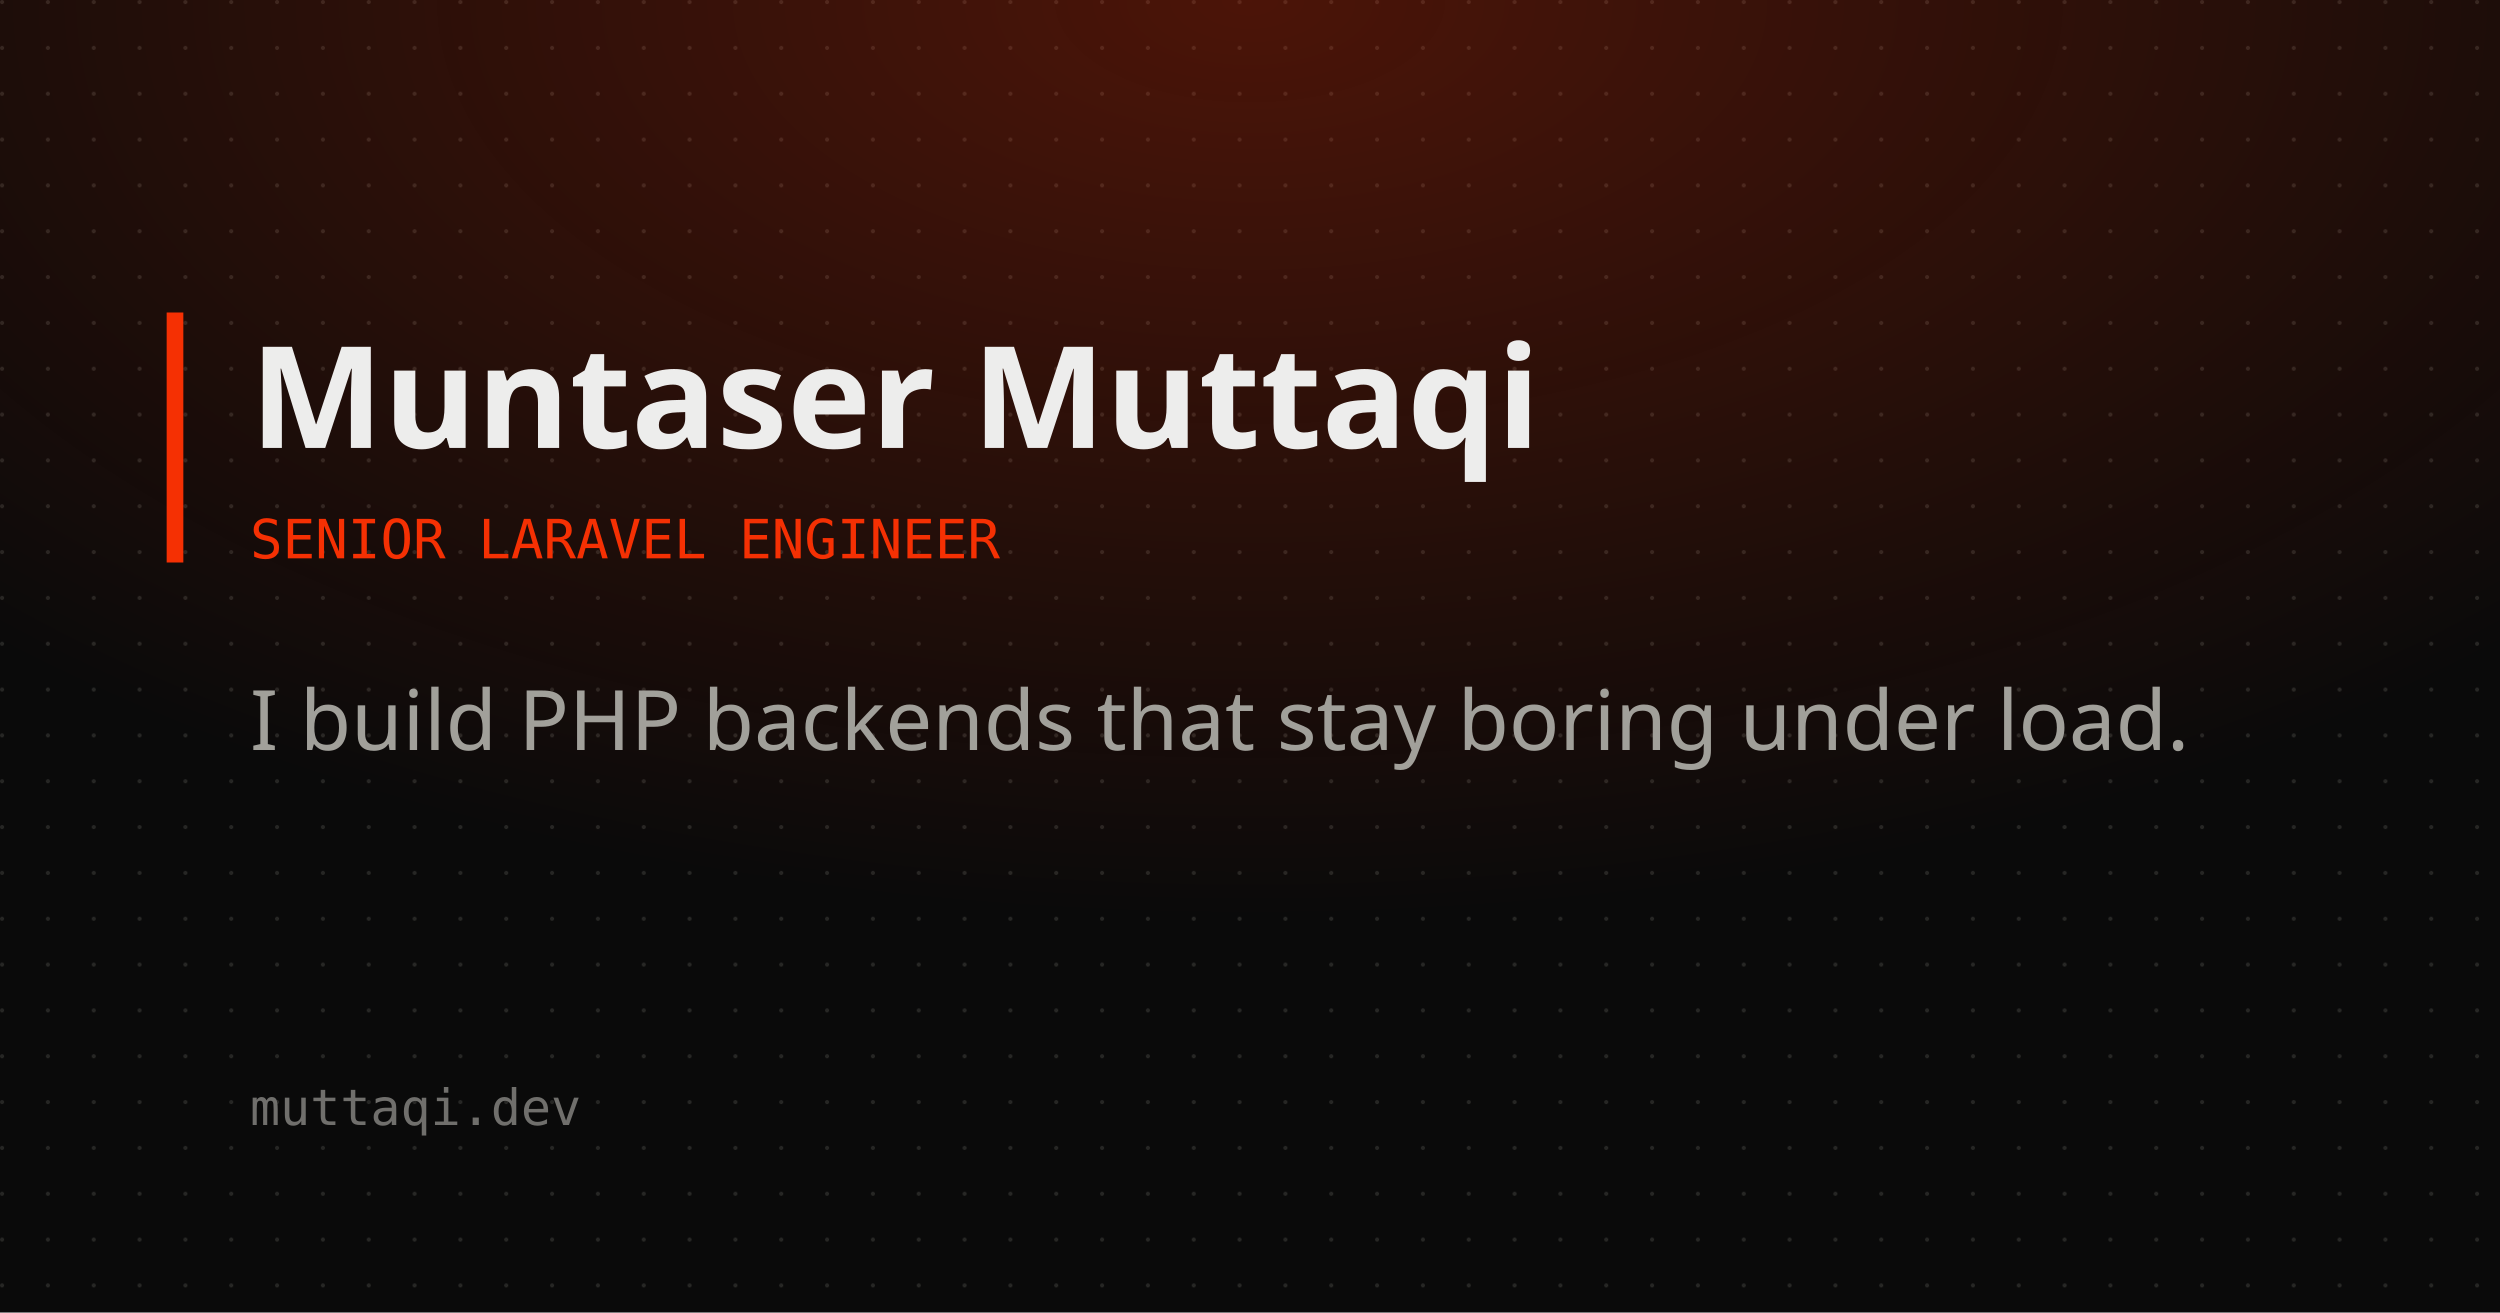
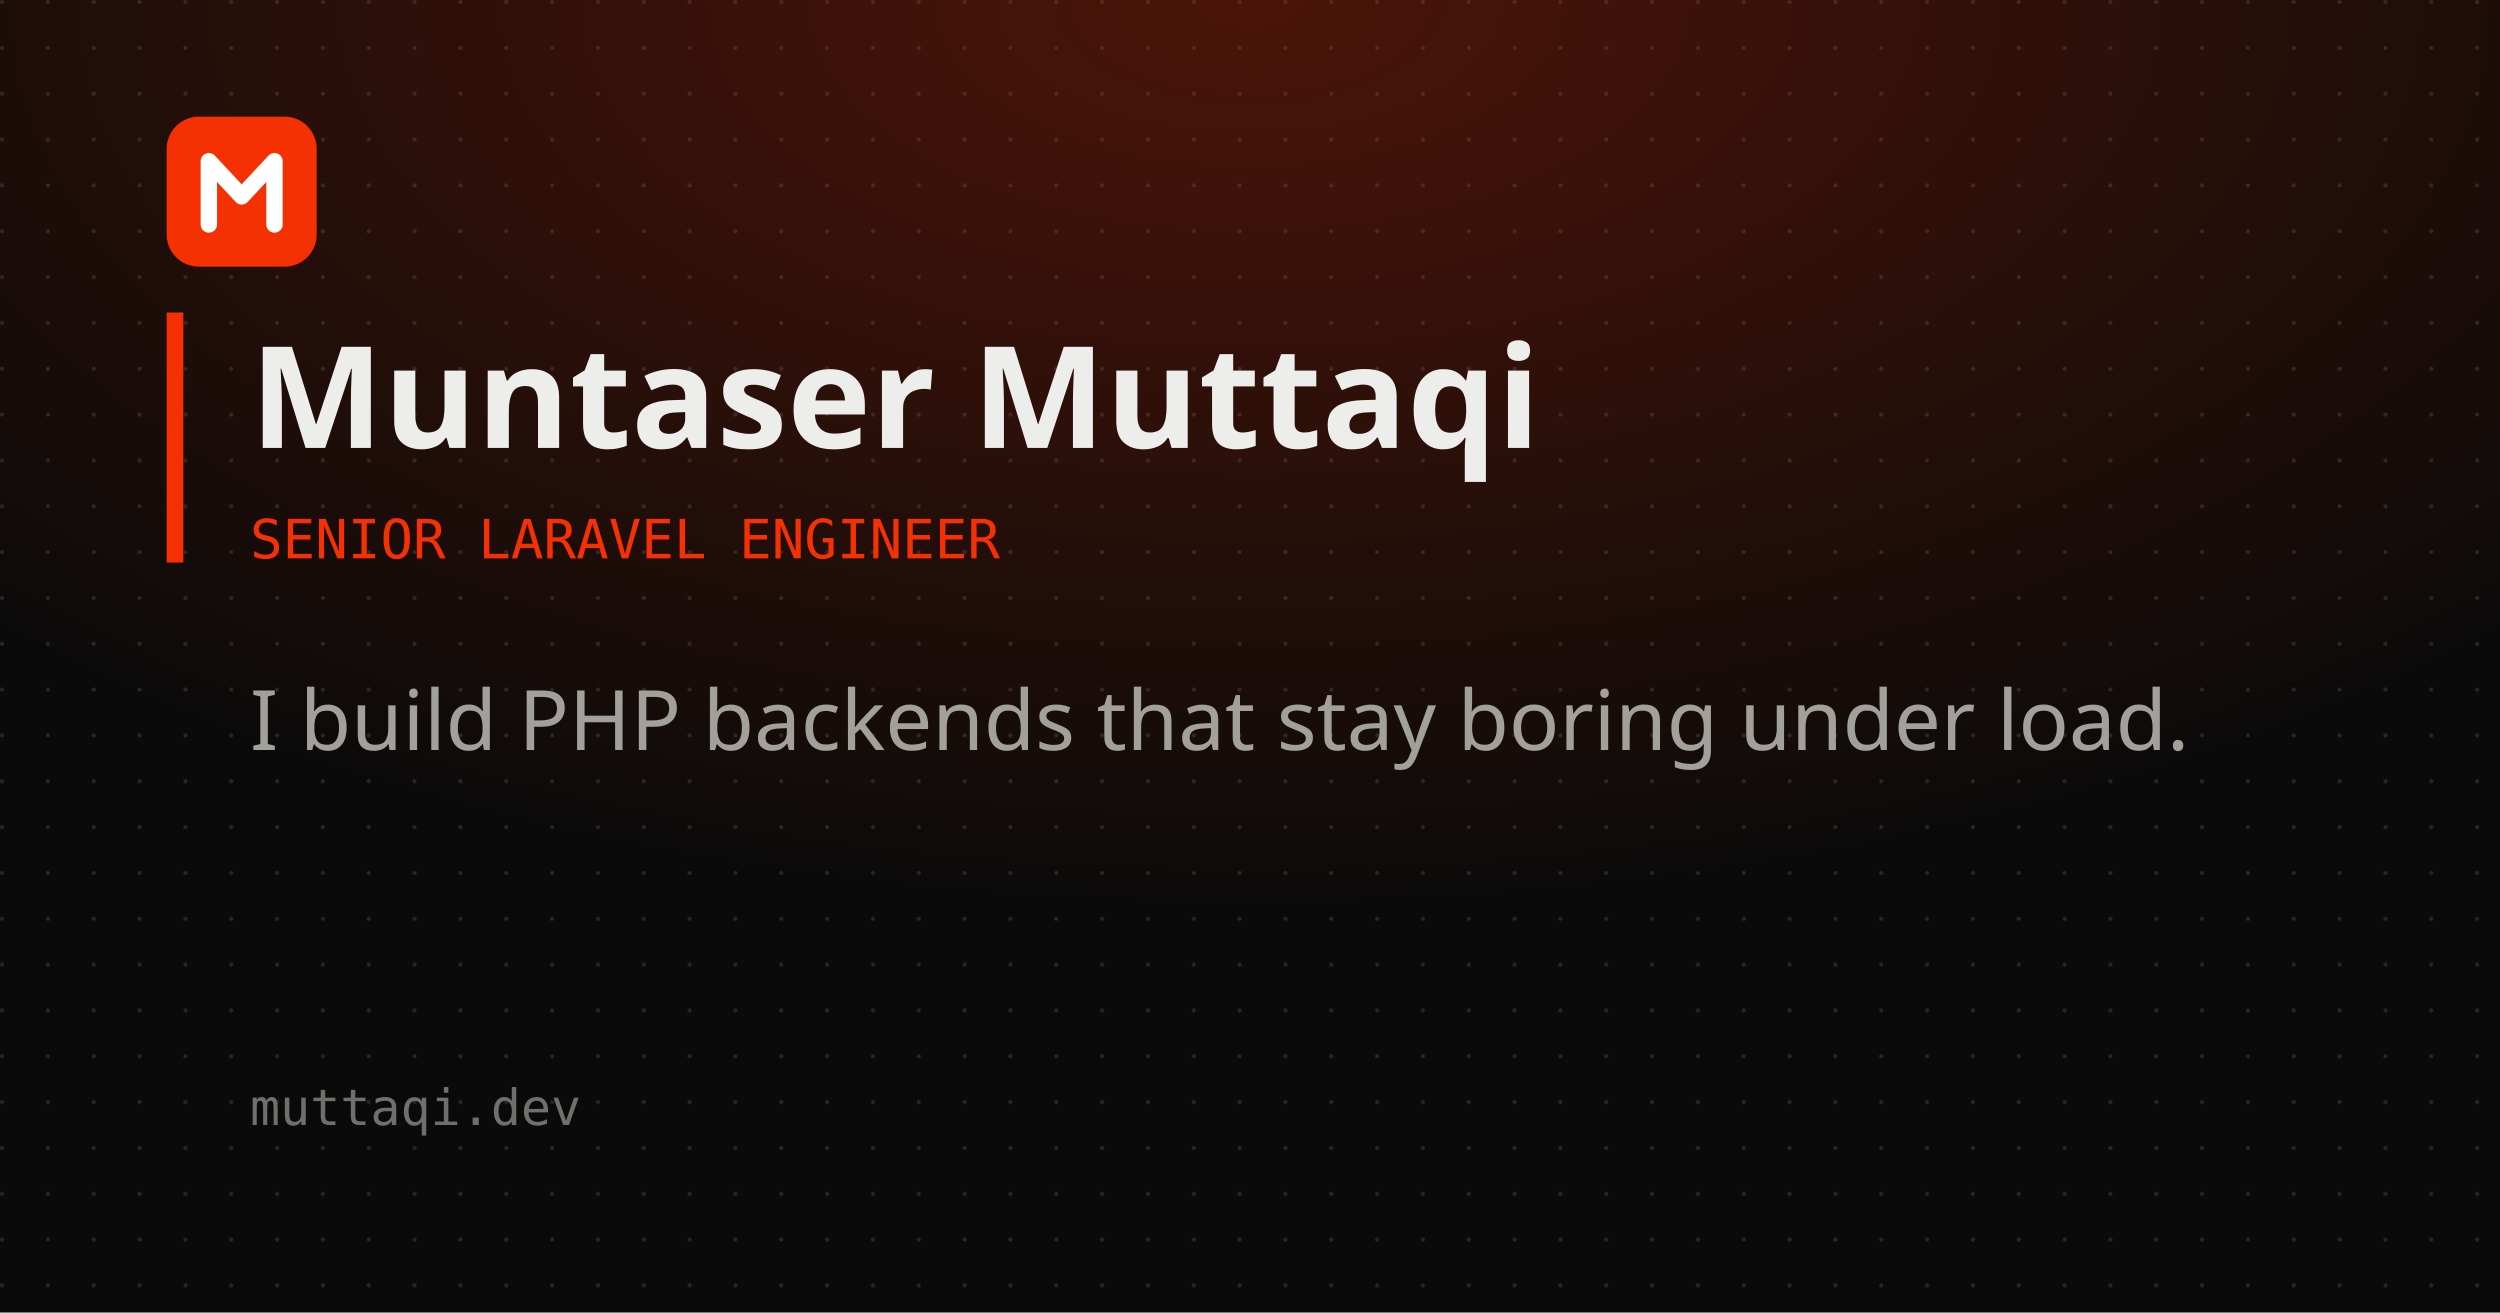
<svg xmlns="http://www.w3.org/2000/svg" width="1200" height="630" viewBox="0 0 1200 630">
  <defs>
    <pattern id="d" width="22" height="22" patternUnits="userSpaceOnUse">
      <circle cx="1" cy="1" r="1" fill="#262624" />
    </pattern>
    <radialGradient id="g" cx="50%" cy="0%" r="70%">
      <stop offset="0%" stop-color="#F53003" stop-opacity="0.28" />
      <stop offset="100%" stop-color="#F53003" stop-opacity="0" />
    </radialGradient>
  </defs>
  <rect width="1200" height="630" fill="#0A0A0A" />
  <rect width="1200" height="630" fill="url(#d)" />
  <rect width="1200" height="630" fill="url(#g)" />
+   <g transform="translate(80 56) scale(1.125)">
+     <rect width="64" height="64" rx="13.7" fill="#F53003" />
+     <path d="M18 46V19l14 15 14-15v27" fill="none" stroke="#FFFFFF" stroke-width="7" stroke-linecap="round" stroke-linejoin="round" />
+   </g>
  <rect x="80" y="150" width="8" height="120" fill="#F53003" />
  <text x="120" y="215" font-family="ui-sans-serif, system-ui" font-size="68" font-weight="700" fill="#EDEDEC">Muntaser Muttaqi</text>
  <text x="120" y="268" font-family="ui-monospace, monospace" font-size="26" fill="#F53003">SENIOR LARAVEL ENGINEER</text>
  <text x="120" y="360" font-family="ui-sans-serif, system-ui" font-size="40" fill="#A1A09A">I build PHP backends that stay boring under load.</text>
  <text x="120" y="540" font-family="ui-monospace, monospace" font-size="24" fill="#706F6C">muttaqi.dev</text>
</svg>
